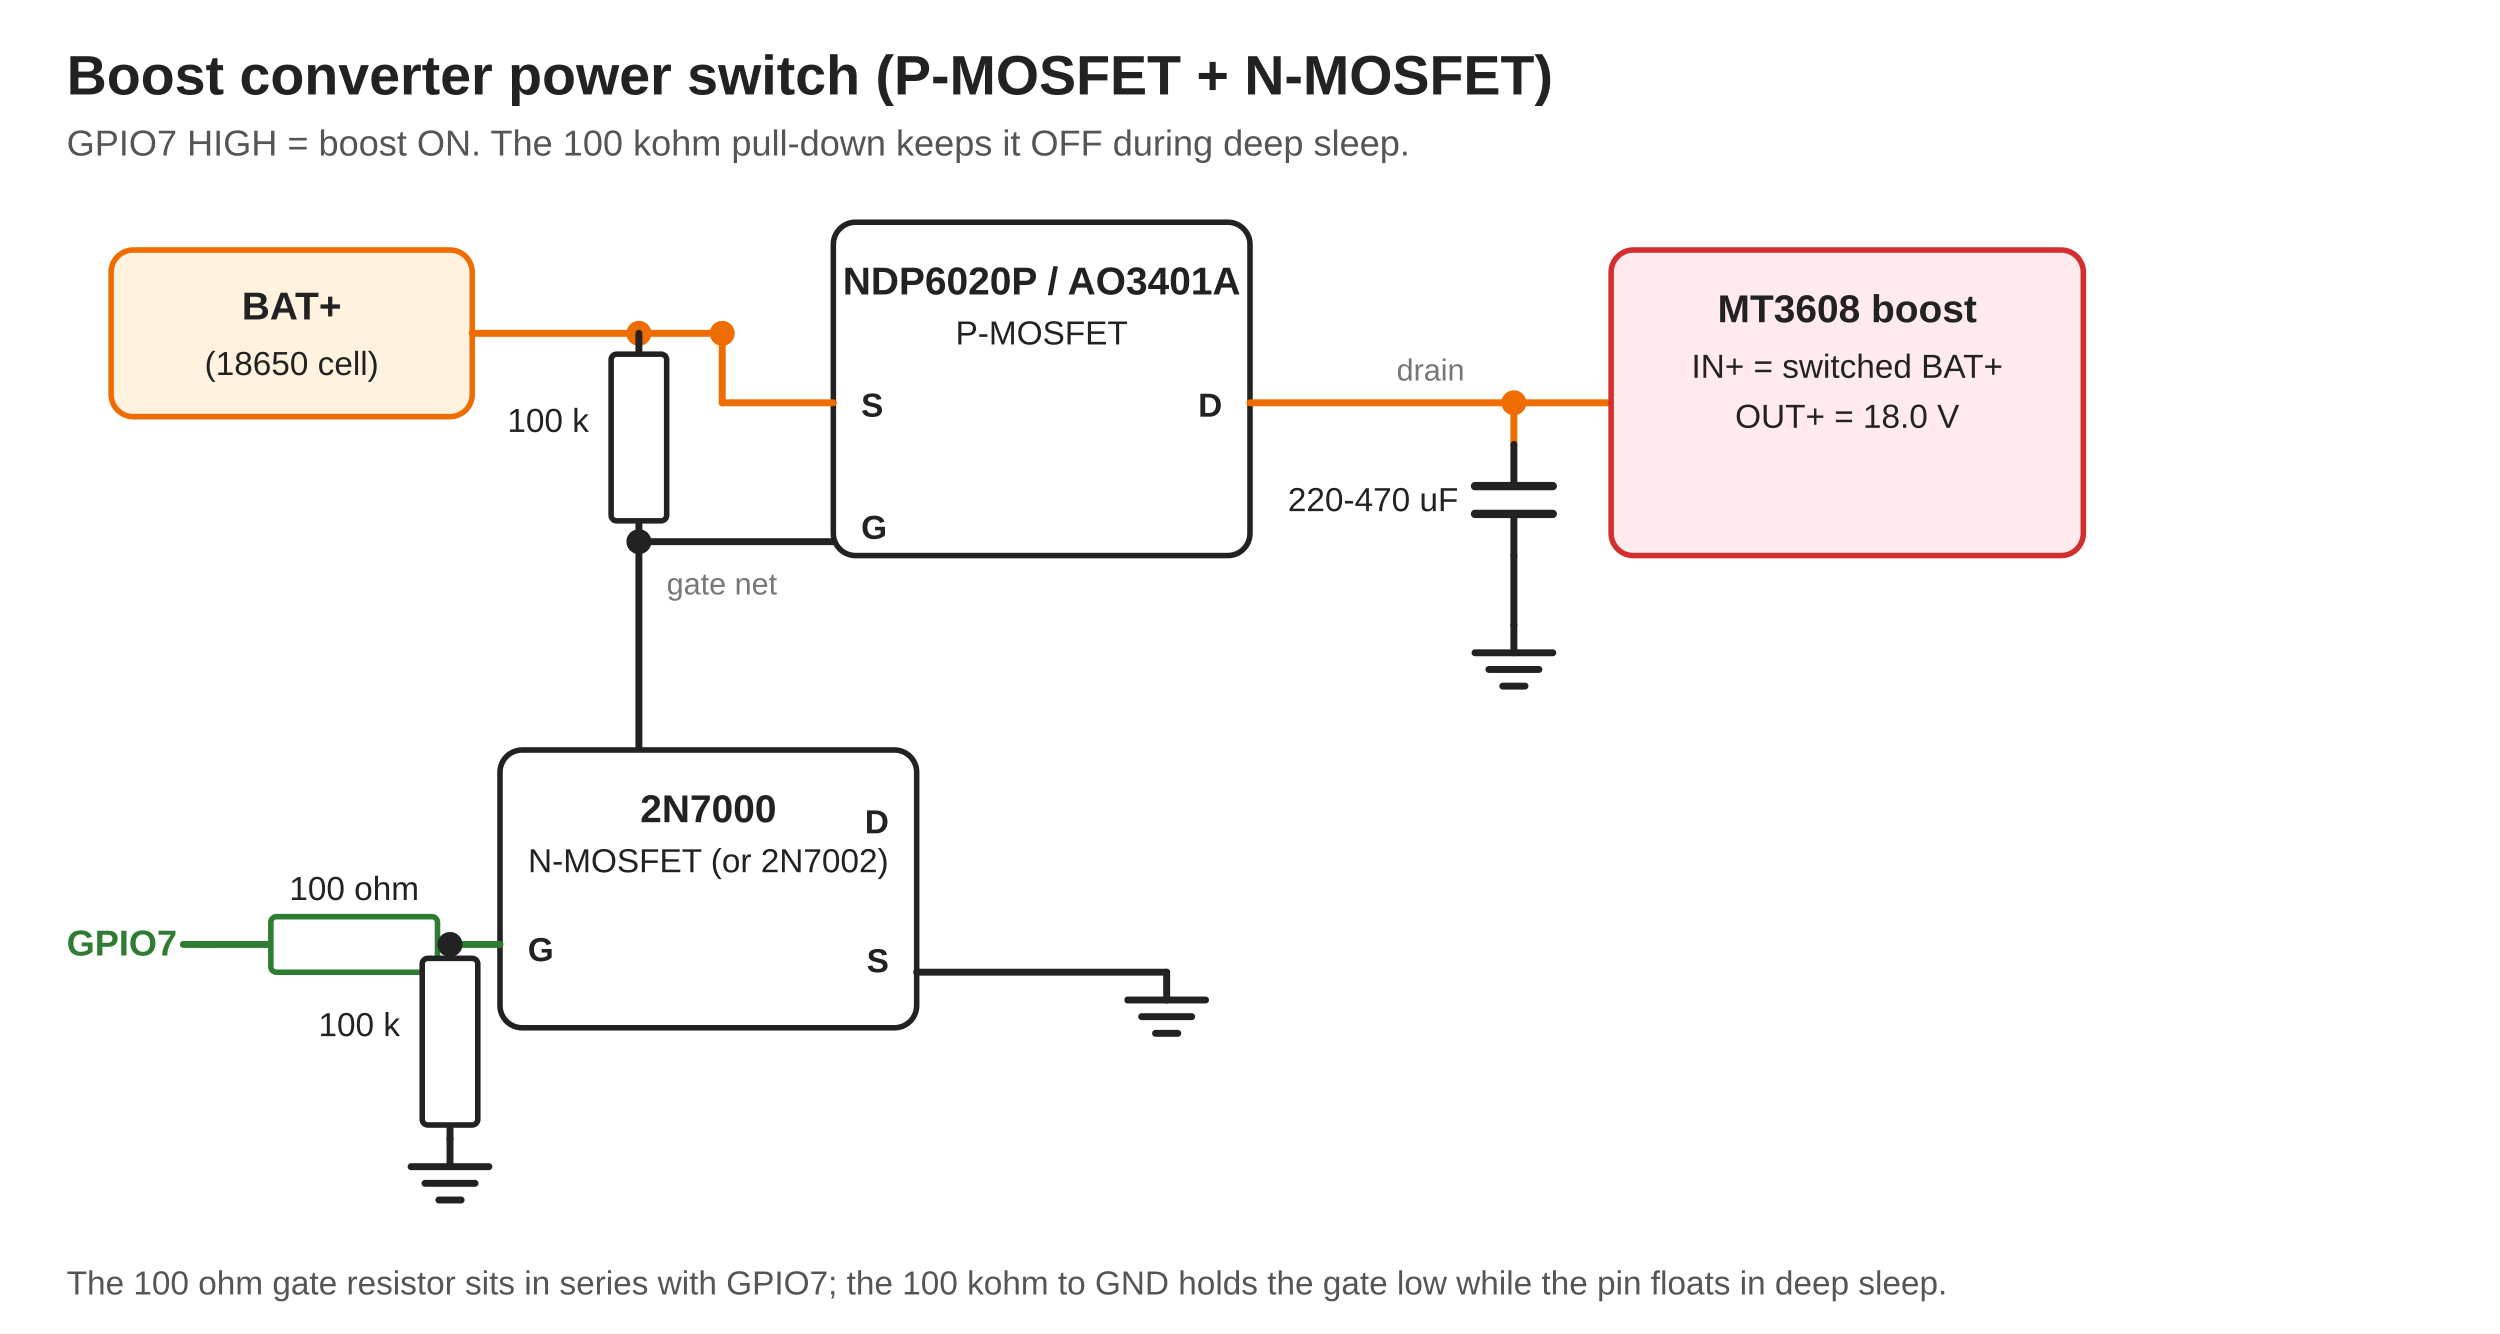
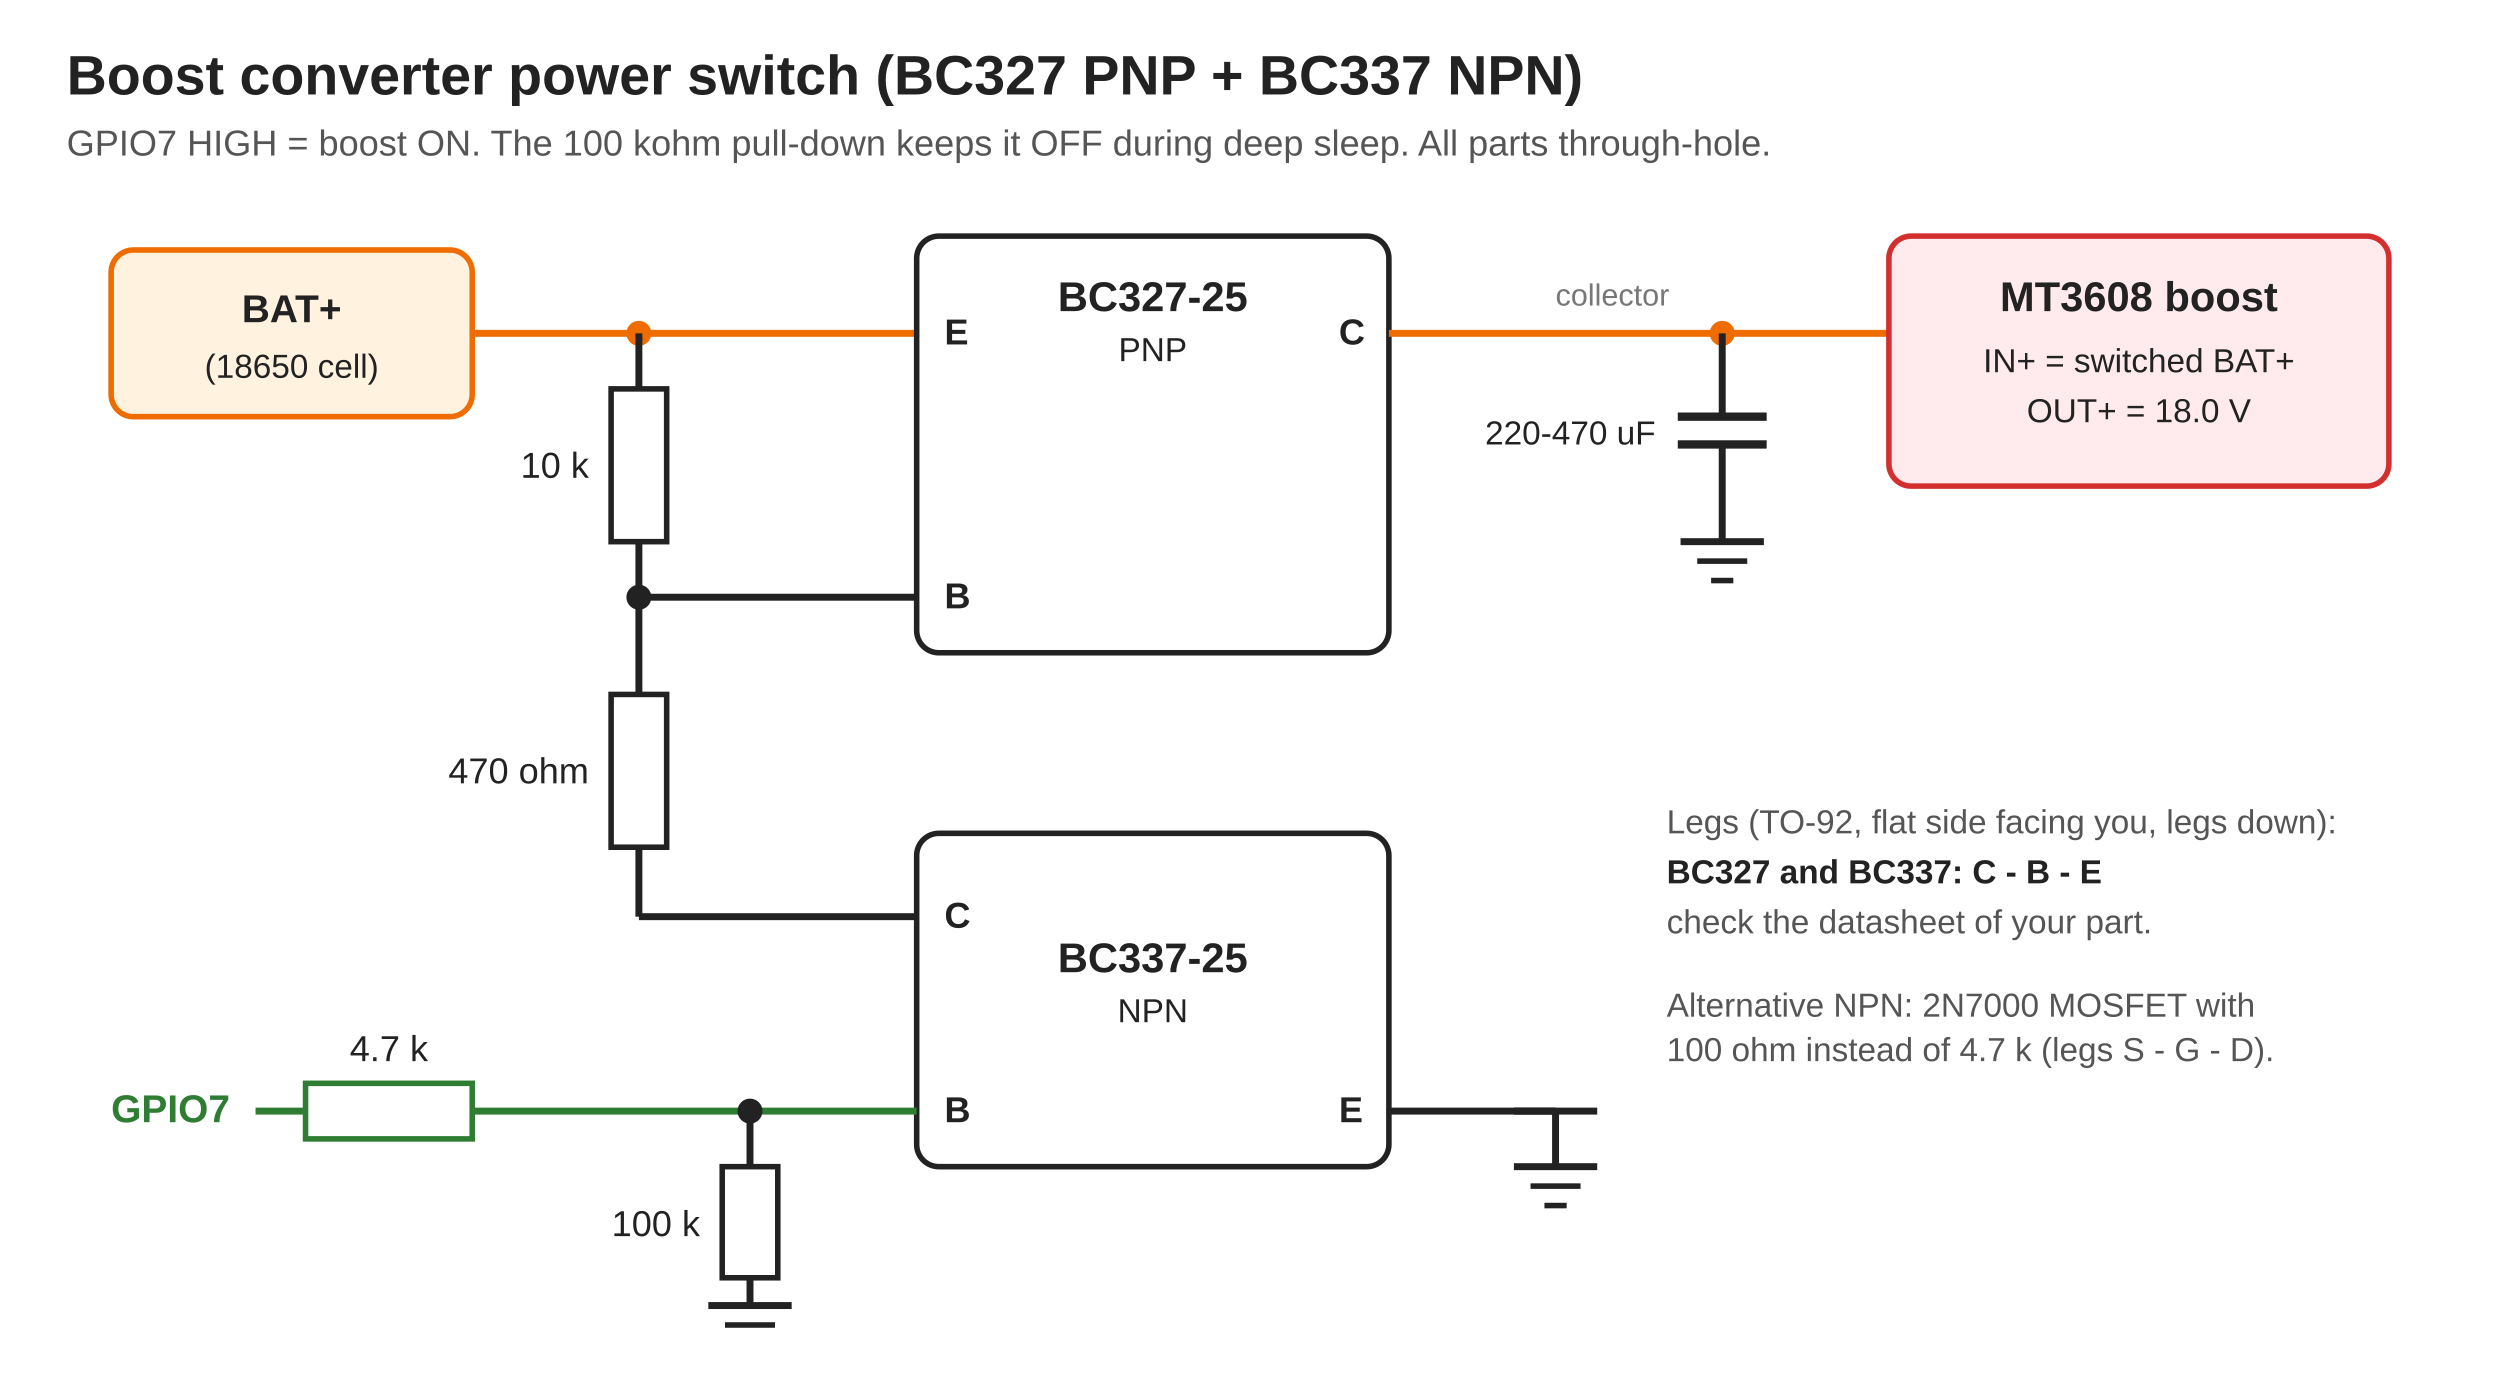
- <svg xmlns="http://www.w3.org/2000/svg" viewBox="0 0 900 480" width="900" height="480" font-family="Arial, Helvetica, sans-serif">
-   <rect width="900" height="480" fill="#ffffff" />
-   <text x="24" y="34" font-size="20" text-anchor="start" font-weight="bold" fill="#222">Boost converter power switch (P-MOSFET + N-MOSFET)</text>
-   <text x="24" y="56" font-size="13" text-anchor="start" font-weight="normal" fill="#555">GPIO7 HIGH = boost ON. The 100 kohm pull-down keeps it OFF during deep sleep.</text>
+ <svg xmlns="http://www.w3.org/2000/svg" viewBox="0 0 900 500" width="900" height="500" font-family="Arial, Helvetica, sans-serif">
+   <rect width="900" height="500" fill="#ffffff" />
+   <text x="24" y="34" font-size="20" font-weight="bold" fill="#222">Boost converter power switch (BC327 PNP + BC337 NPN)</text>
+   <text x="24" y="56" font-size="13" fill="#555">GPIO7 HIGH = boost ON. The 100 kohm pull-down keeps it OFF during deep sleep. All parts through-hole.</text>
  <rect x="40" y="90" width="130" height="60" rx="8" fill="#fff3e0" stroke="#ef6c00" stroke-width="2" />
-   <text x="105" y="115" font-size="14" text-anchor="middle" font-weight="bold" fill="#222">BAT+</text>
-   <text x="105" y="135" font-size="12" text-anchor="middle" font-weight="normal" fill="#222">(18650 cell)</text>
-   <line x1="170" y1="120" x2="260" y2="120" stroke="#ef6c00" stroke-width="2.5" stroke-linecap="round" />
+   <text x="105" y="116" font-size="14" font-weight="bold" fill="#222" text-anchor="middle">BAT+</text>
+   <text x="105" y="136" font-size="12" fill="#222" text-anchor="middle">(18650 cell)</text>
+   <line x1="170" y1="120" x2="330" y2="120" stroke="#ef6c00" stroke-width="2.5" />
  <circle cx="230" cy="120" r="4.5" fill="#ef6c00" />
-   <circle cx="260" cy="120" r="4.5" fill="#ef6c00" />
-   <rect x="300" y="80" width="150" height="120" rx="8" fill="#fff" stroke="#222" stroke-width="2" />
-   <text x="375" y="106" font-size="14" text-anchor="middle" font-weight="bold" fill="#222">NDP6020P / AO3401A</text>
-   <text x="375" y="124" font-size="12" text-anchor="middle" font-weight="normal" fill="#222">P-MOSFET</text>
-   <text x="310" y="150" font-size="12" text-anchor="start" font-weight="bold" fill="#222">S</text>
-   <text x="310" y="194" font-size="12" text-anchor="start" font-weight="bold" fill="#222">G</text>
-   <text x="440" y="150" font-size="12" text-anchor="end" font-weight="bold" fill="#222">D</text>
-   <line x1="260" y1="120" x2="260" y2="145" stroke="#ef6c00" stroke-width="2.5" stroke-linecap="round" />
-   <line x1="260" y1="145" x2="300" y2="145" stroke="#ef6c00" stroke-width="2.5" stroke-linecap="round" />
-   <line x1="450" y1="145" x2="580" y2="145" stroke="#ef6c00" stroke-width="2.5" stroke-linecap="round" />
-   <text x="515" y="137" font-size="11" text-anchor="middle" font-weight="normal" fill="#777">drain</text>
-   <line x1="230" y1="120" x2="230" y2="127.5" stroke="#222" stroke-width="2.5" stroke-linecap="round" />
-   <line x1="230" y1="187.5" x2="230" y2="195" stroke="#222" stroke-width="2.5" stroke-linecap="round" />
-   <rect x="220" y="127.5" width="20" height="60" rx="2" fill="#fff" stroke="#222" stroke-width="2" />
-   <text x="212" y="155.5" font-size="12" text-anchor="end" font-weight="normal" fill="#222">100 k</text>
-   <circle cx="230" cy="195" r="4.5" fill="#222" />
-   <line x1="230" y1="195" x2="300" y2="195" stroke="#222" stroke-width="2.5" stroke-linecap="round" />
-   <text x="240" y="214" font-size="11" text-anchor="start" font-weight="normal" fill="#777">gate net</text>
-   <line x1="230" y1="195" x2="230" y2="270" stroke="#222" stroke-width="2.5" stroke-linecap="round" />
-   <rect x="580" y="90" width="170" height="110" rx="8" fill="#ffebee" stroke="#d32f2f" stroke-width="2" />
-   <text x="665" y="116" font-size="14" text-anchor="middle" font-weight="bold" fill="#222">MT3608 boost</text>
-   <text x="665" y="136" font-size="12" text-anchor="middle" font-weight="normal" fill="#222">IN+ = switched BAT+</text>
-   <text x="665" y="154" font-size="12" text-anchor="middle" font-weight="normal" fill="#222">OUT+ = 18.0 V</text>
-   <circle cx="545" cy="145" r="4.5" fill="#ef6c00" />
-   <line x1="545" y1="145" x2="545" y2="160" stroke="#ef6c00" stroke-width="2.5" stroke-linecap="round" />
-   <line x1="545" y1="160" x2="545" y2="175.0" stroke="#222" stroke-width="2.5" stroke-linecap="round" />
-   <line x1="545" y1="185.0" x2="545" y2="200" stroke="#222" stroke-width="2.5" stroke-linecap="round" />
-   <line x1="531" y1="175.0" x2="559" y2="175.0" stroke="#222" stroke-width="3" stroke-linecap="round" />
-   <line x1="531" y1="185.0" x2="559" y2="185.0" stroke="#222" stroke-width="3" stroke-linecap="round" />
-   <text x="525" y="184.0" font-size="12" text-anchor="end" font-weight="normal" fill="#222">220-470 uF</text>
-   <line x1="545" y1="200" x2="545" y2="225" stroke="#222" stroke-width="2.5" stroke-linecap="round" />
-   <line x1="545" y1="225" x2="545" y2="235" stroke="#222" stroke-width="2.5" stroke-linecap="round" />
-   <line x1="531" y1="235" x2="559" y2="235" stroke="#222" stroke-width="2.5" stroke-linecap="round" />
-   <line x1="536" y1="241" x2="554" y2="241" stroke="#222" stroke-width="2.5" stroke-linecap="round" />
-   <line x1="541" y1="247" x2="549" y2="247" stroke="#222" stroke-width="2.5" stroke-linecap="round" />
-   <rect x="180" y="270" width="150" height="100" rx="8" fill="#fff" stroke="#222" stroke-width="2" />
-   <text x="255" y="296" font-size="14" text-anchor="middle" font-weight="bold" fill="#222">2N7000</text>
-   <text x="255" y="314" font-size="12" text-anchor="middle" font-weight="normal" fill="#222">N-MOSFET (or 2N7002)</text>
-   <text x="190" y="346" font-size="12" text-anchor="start" font-weight="bold" fill="#222">G</text>
-   <text x="320" y="300" font-size="12" text-anchor="end" font-weight="bold" fill="#222">D</text>
-   <text x="320" y="350" font-size="12" text-anchor="end" font-weight="bold" fill="#222">S</text>
-   <line x1="330" y1="350" x2="420" y2="350" stroke="#222" stroke-width="2.5" stroke-linecap="round" />
-   <line x1="420" y1="350" x2="420" y2="360" stroke="#222" stroke-width="2.5" stroke-linecap="round" />
-   <line x1="406" y1="360" x2="434" y2="360" stroke="#222" stroke-width="2.5" stroke-linecap="round" />
-   <line x1="411" y1="366" x2="429" y2="366" stroke="#222" stroke-width="2.5" stroke-linecap="round" />
-   <line x1="416" y1="372" x2="424" y2="372" stroke="#222" stroke-width="2.5" stroke-linecap="round" />
-   <line x1="66" y1="340" x2="75" y2="340" stroke="#2e7d32" stroke-width="2.5" stroke-linecap="round" />
-   <text x="24" y="344" font-size="13" text-anchor="start" font-weight="bold" fill="#2e7d32">GPIO7</text>
-   <line x1="75" y1="340" x2="97.5" y2="340" stroke="#2e7d32" stroke-width="2.5" stroke-linecap="round" />
-   <line x1="157.5" y1="340" x2="180" y2="340" stroke="#2e7d32" stroke-width="2.5" stroke-linecap="round" />
-   <rect x="97.5" y="330" width="60" height="20" rx="2" fill="#fff" stroke="#2e7d32" stroke-width="2" />
-   <text x="127.5" y="324" font-size="12" text-anchor="middle" font-weight="normal" fill="#222">100 ohm</text>
-   <circle cx="162" cy="340" r="4.5" fill="#222" />
-   <line x1="162" y1="340" x2="162" y2="345.0" stroke="#222" stroke-width="2.5" stroke-linecap="round" />
-   <line x1="162" y1="405.0" x2="162" y2="410" stroke="#222" stroke-width="2.5" stroke-linecap="round" />
-   <rect x="152" y="345.0" width="20" height="60" rx="2" fill="#fff" stroke="#222" stroke-width="2" />
-   <text x="144" y="373.0" font-size="12" text-anchor="end" font-weight="normal" fill="#222">100 k</text>
-   <line x1="162" y1="410" x2="162" y2="420" stroke="#222" stroke-width="2.5" stroke-linecap="round" />
-   <line x1="148" y1="420" x2="176" y2="420" stroke="#222" stroke-width="2.5" stroke-linecap="round" />
-   <line x1="153" y1="426" x2="171" y2="426" stroke="#222" stroke-width="2.5" stroke-linecap="round" />
-   <line x1="158" y1="432" x2="166" y2="432" stroke="#222" stroke-width="2.5" stroke-linecap="round" />
-   <text x="24" y="466" font-size="12" text-anchor="start" font-weight="normal" fill="#555">The 100 ohm gate resistor sits in series with GPIO7; the 100 kohm to GND holds the gate low while the pin floats in deep sleep.</text>
+   <line x1="230" y1="120" x2="230" y2="140" stroke="#222" stroke-width="2.5" />
+   <rect x="220" y="140" width="20" height="55" fill="#fff" stroke="#222" stroke-width="2" />
+   <text x="212" y="172" font-size="13" fill="#222" text-anchor="end">10 k</text>
+   <line x1="230" y1="195" x2="230" y2="215" stroke="#222" stroke-width="2.5" />
+   <circle cx="230" cy="215" r="4.5" fill="#222" />
+   <rect x="330" y="85" width="170" height="150" rx="8" fill="#fff" stroke="#222" stroke-width="2" />
+   <text x="415" y="112" font-size="15" font-weight="bold" fill="#222" text-anchor="middle">BC327-25</text>
+   <text x="415" y="130" font-size="12" fill="#222" text-anchor="middle">PNP</text>
+   <text x="340" y="124" font-size="13" font-weight="bold" fill="#222">E</text>
+   <text x="340" y="219" font-size="13" font-weight="bold" fill="#222">B</text>
+   <text x="482" y="124" font-size="13" font-weight="bold" fill="#222">C</text>
+   <line x1="230" y1="215" x2="330" y2="215" stroke="#222" stroke-width="2.5" />
+   <line x1="500" y1="120" x2="680" y2="120" stroke="#ef6c00" stroke-width="2.5" />
+   <text x="560" y="110" font-size="11" fill="#777">collector</text>
+   <circle cx="620" cy="120" r="4.5" fill="#ef6c00" />
+   <line x1="620" y1="120" x2="620" y2="150" stroke="#222" stroke-width="2.5" />
+   <line x1="604" y1="150" x2="636" y2="150" stroke="#222" stroke-width="3" />
+   <line x1="604" y1="160" x2="636" y2="160" stroke="#222" stroke-width="3" />
+   <line x1="620" y1="160" x2="620" y2="195" stroke="#222" stroke-width="2.5" />
+   <line x1="605" y1="195" x2="635" y2="195" stroke="#222" stroke-width="2.5" />
+   <line x1="611" y1="202" x2="629" y2="202" stroke="#222" stroke-width="2" />
+   <line x1="616" y1="209" x2="624" y2="209" stroke="#222" stroke-width="2" />
+   <text x="596" y="160" font-size="12" fill="#222" text-anchor="end">220-470 uF</text>
+   <rect x="680" y="85" width="180" height="90" rx="8" fill="#ffebee" stroke="#d32f2f" stroke-width="2" />
+   <text x="770" y="112" font-size="15" font-weight="bold" fill="#222" text-anchor="middle">MT3608 boost</text>
+   <text x="770" y="134" font-size="12" fill="#222" text-anchor="middle">IN+ = switched BAT+</text>
+   <text x="770" y="152" font-size="12" fill="#222" text-anchor="middle">OUT+ = 18.0 V</text>
+   <line x1="230" y1="215" x2="230" y2="250" stroke="#222" stroke-width="2.5" />
+   <rect x="220" y="250" width="20" height="55" fill="#fff" stroke="#222" stroke-width="2" />
+   <text x="212" y="282" font-size="13" fill="#222" text-anchor="end">470 ohm</text>
+   <line x1="230" y1="305" x2="230" y2="330" stroke="#222" stroke-width="2.5" />
+   <line x1="230" y1="330" x2="330" y2="330" stroke="#222" stroke-width="2.5" />
+   <rect x="330" y="300" width="170" height="120" rx="8" fill="#fff" stroke="#222" stroke-width="2" />
+   <text x="415" y="350" font-size="15" font-weight="bold" fill="#222" text-anchor="middle">BC337-25</text>
+   <text x="415" y="368" font-size="12" fill="#222" text-anchor="middle">NPN</text>
+   <text x="340" y="334" font-size="13" font-weight="bold" fill="#222">C</text>
+   <text x="340" y="404" font-size="13" font-weight="bold" fill="#222">B</text>
+   <text x="482" y="404" font-size="13" font-weight="bold" fill="#222">E</text>
+   <line x1="500" y1="400" x2="560" y2="400" stroke="#222" stroke-width="2.5" />
+   <line x1="545" y1="400" x2="575" y2="400" stroke="#222" stroke-width="2.5" />
+   <line x1="560" y1="400" x2="560" y2="420" stroke="#222" stroke-width="2.5" />
+   <line x1="545" y1="420" x2="575" y2="420" stroke="#222" stroke-width="2.5" />
+   <line x1="551" y1="427" x2="569" y2="427" stroke="#222" stroke-width="2" />
+   <line x1="556" y1="434" x2="564" y2="434" stroke="#222" stroke-width="2" />
+   <text x="40" y="404" font-size="14" font-weight="bold" fill="#2e7d32">GPIO7</text>
+   <line x1="92" y1="400" x2="110" y2="400" stroke="#2e7d32" stroke-width="2.5" />
+   <rect x="110" y="390" width="60" height="20" fill="#fff" stroke="#2e7d32" stroke-width="2" />
+   <text x="140" y="382" font-size="13" fill="#222" text-anchor="middle">4.7 k</text>
+   <line x1="170" y1="400" x2="330" y2="400" stroke="#2e7d32" stroke-width="2.5" />
+   <circle cx="270" cy="400" r="4.5" fill="#222" />
+   <line x1="270" y1="400" x2="270" y2="420" stroke="#222" stroke-width="2.5" />
+   <rect x="260" y="420" width="20" height="40" fill="#fff" stroke="#222" stroke-width="2" />
+   <text x="252" y="445" font-size="13" fill="#222" text-anchor="end">100 k</text>
+   <line x1="270" y1="460" x2="270" y2="470" stroke="#222" stroke-width="2.5" />
+   <line x1="255" y1="470" x2="285" y2="470" stroke="#222" stroke-width="2.5" />
+   <line x1="261" y1="477" x2="279" y2="477" stroke="#222" stroke-width="2" />
+   <text x="600" y="300" font-size="12" fill="#555">Legs (TO-92, flat side facing you, legs down):</text>
+   <text x="600" y="318" font-size="12" font-weight="bold" fill="#222">BC327 and BC337: C - B - E</text>
+   <text x="600" y="336" font-size="12" fill="#555">check the datasheet of your part.</text>
+   <text x="600" y="366" font-size="12" fill="#555">Alternative NPN: 2N7000 MOSFET with</text>
+   <text x="600" y="382" font-size="12" fill="#555">100 ohm instead of 4.7 k (legs S - G - D).</text>
</svg>
